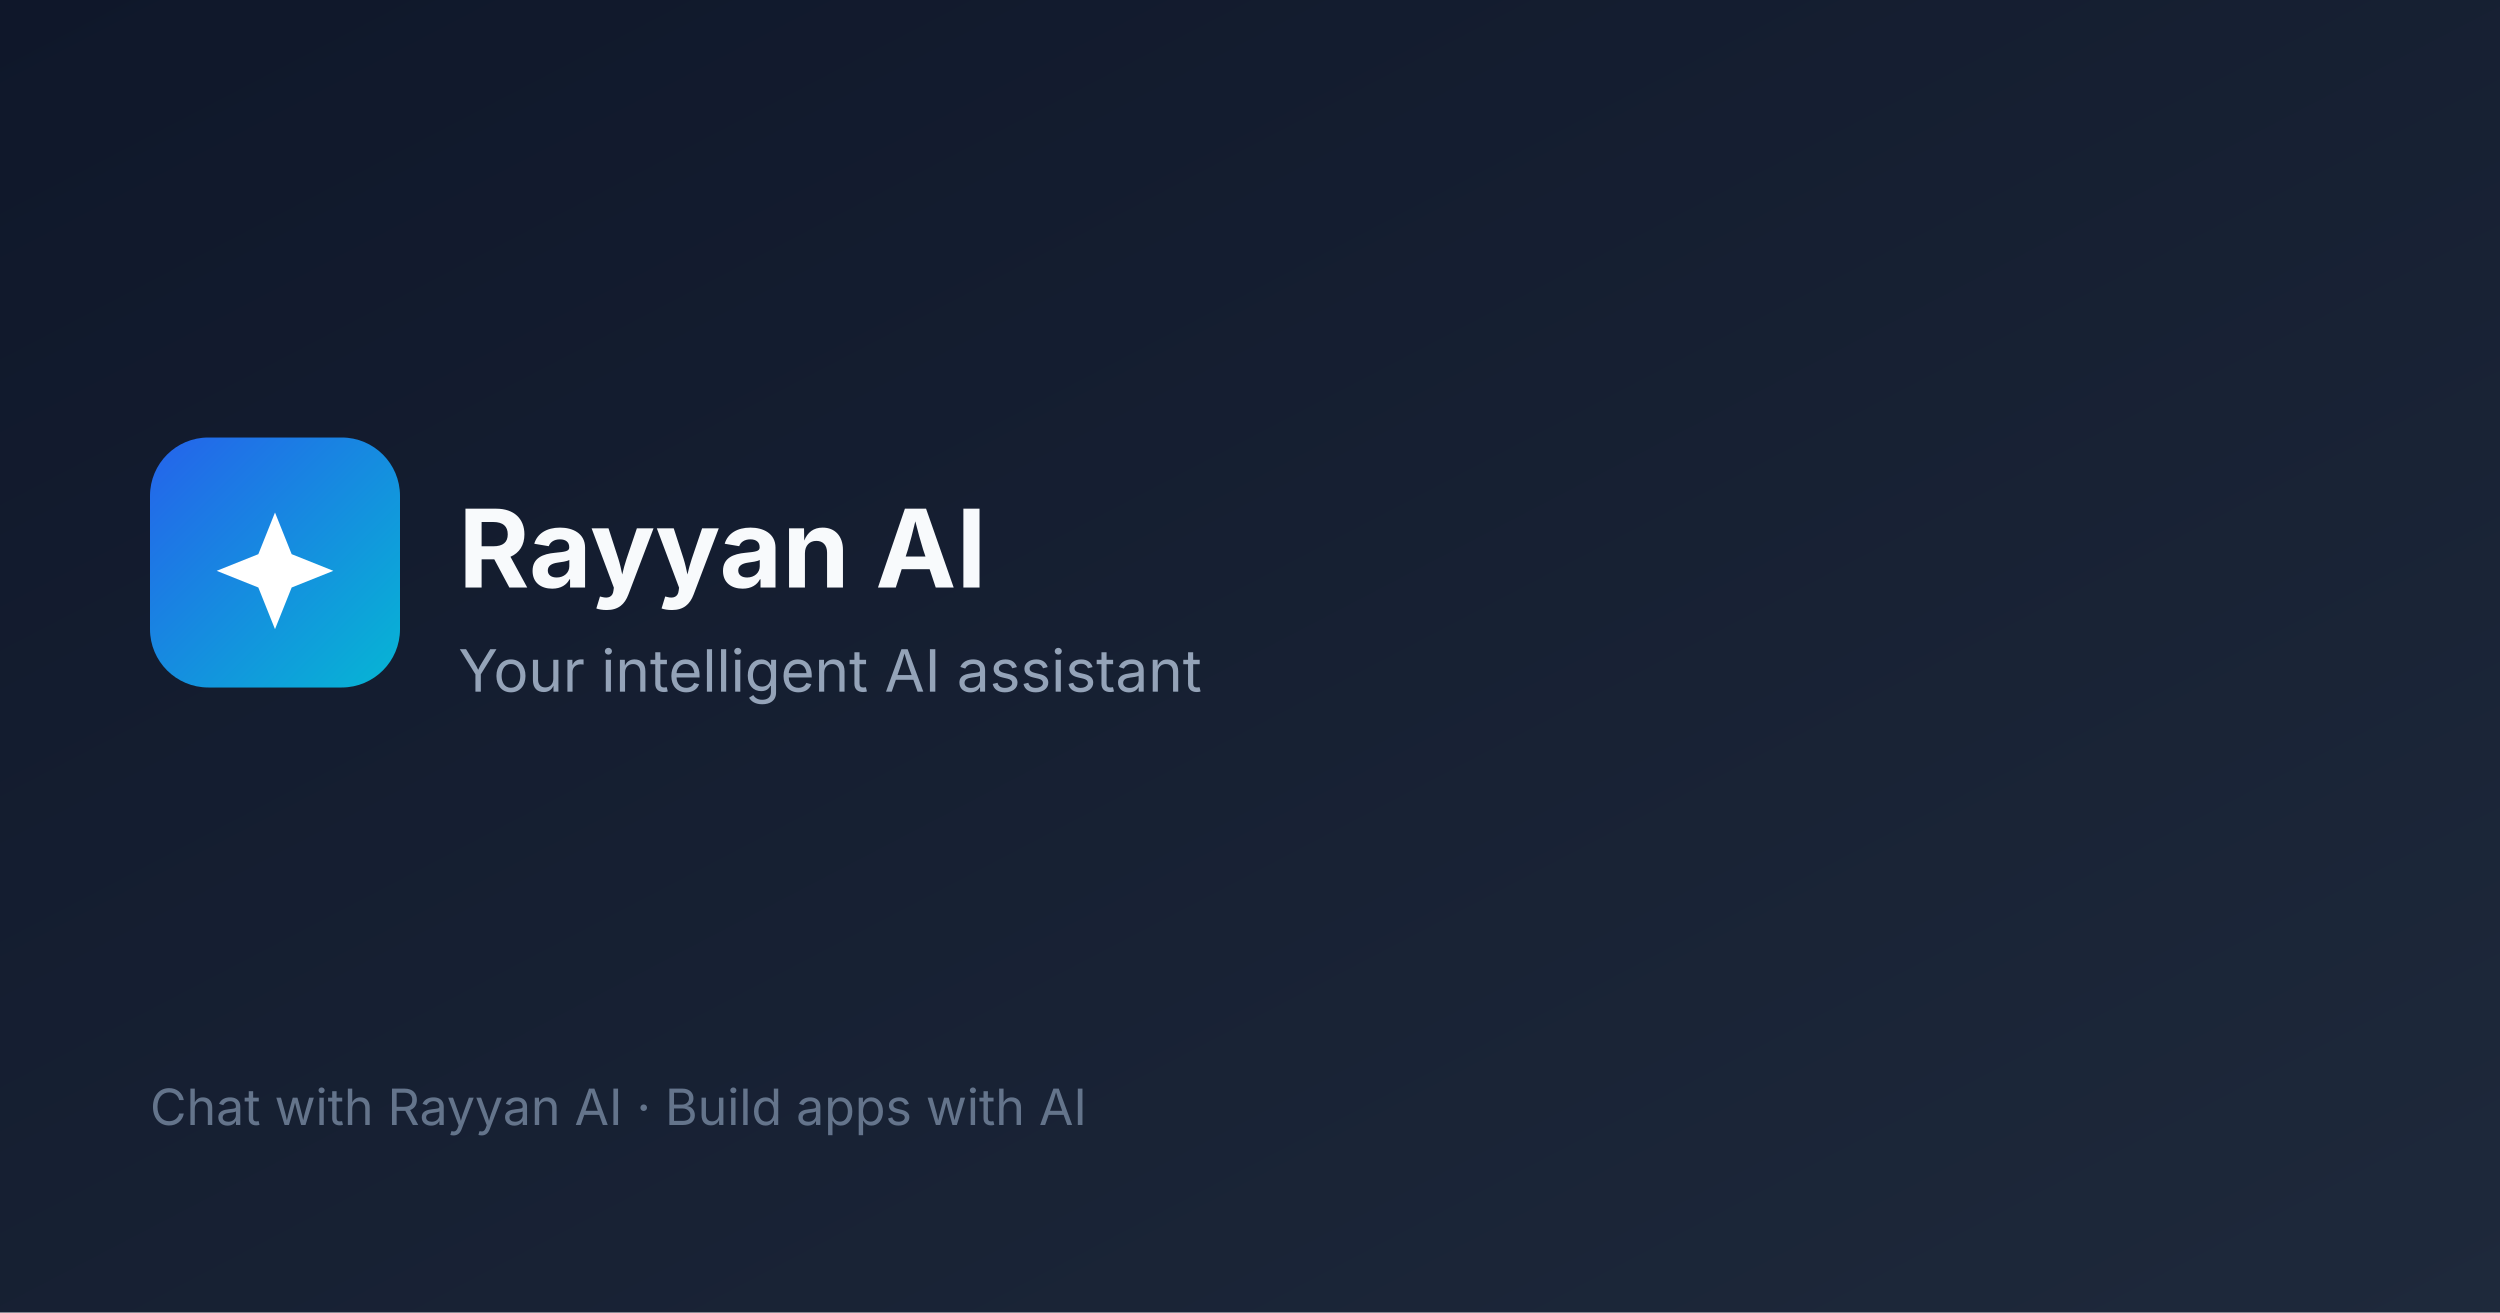
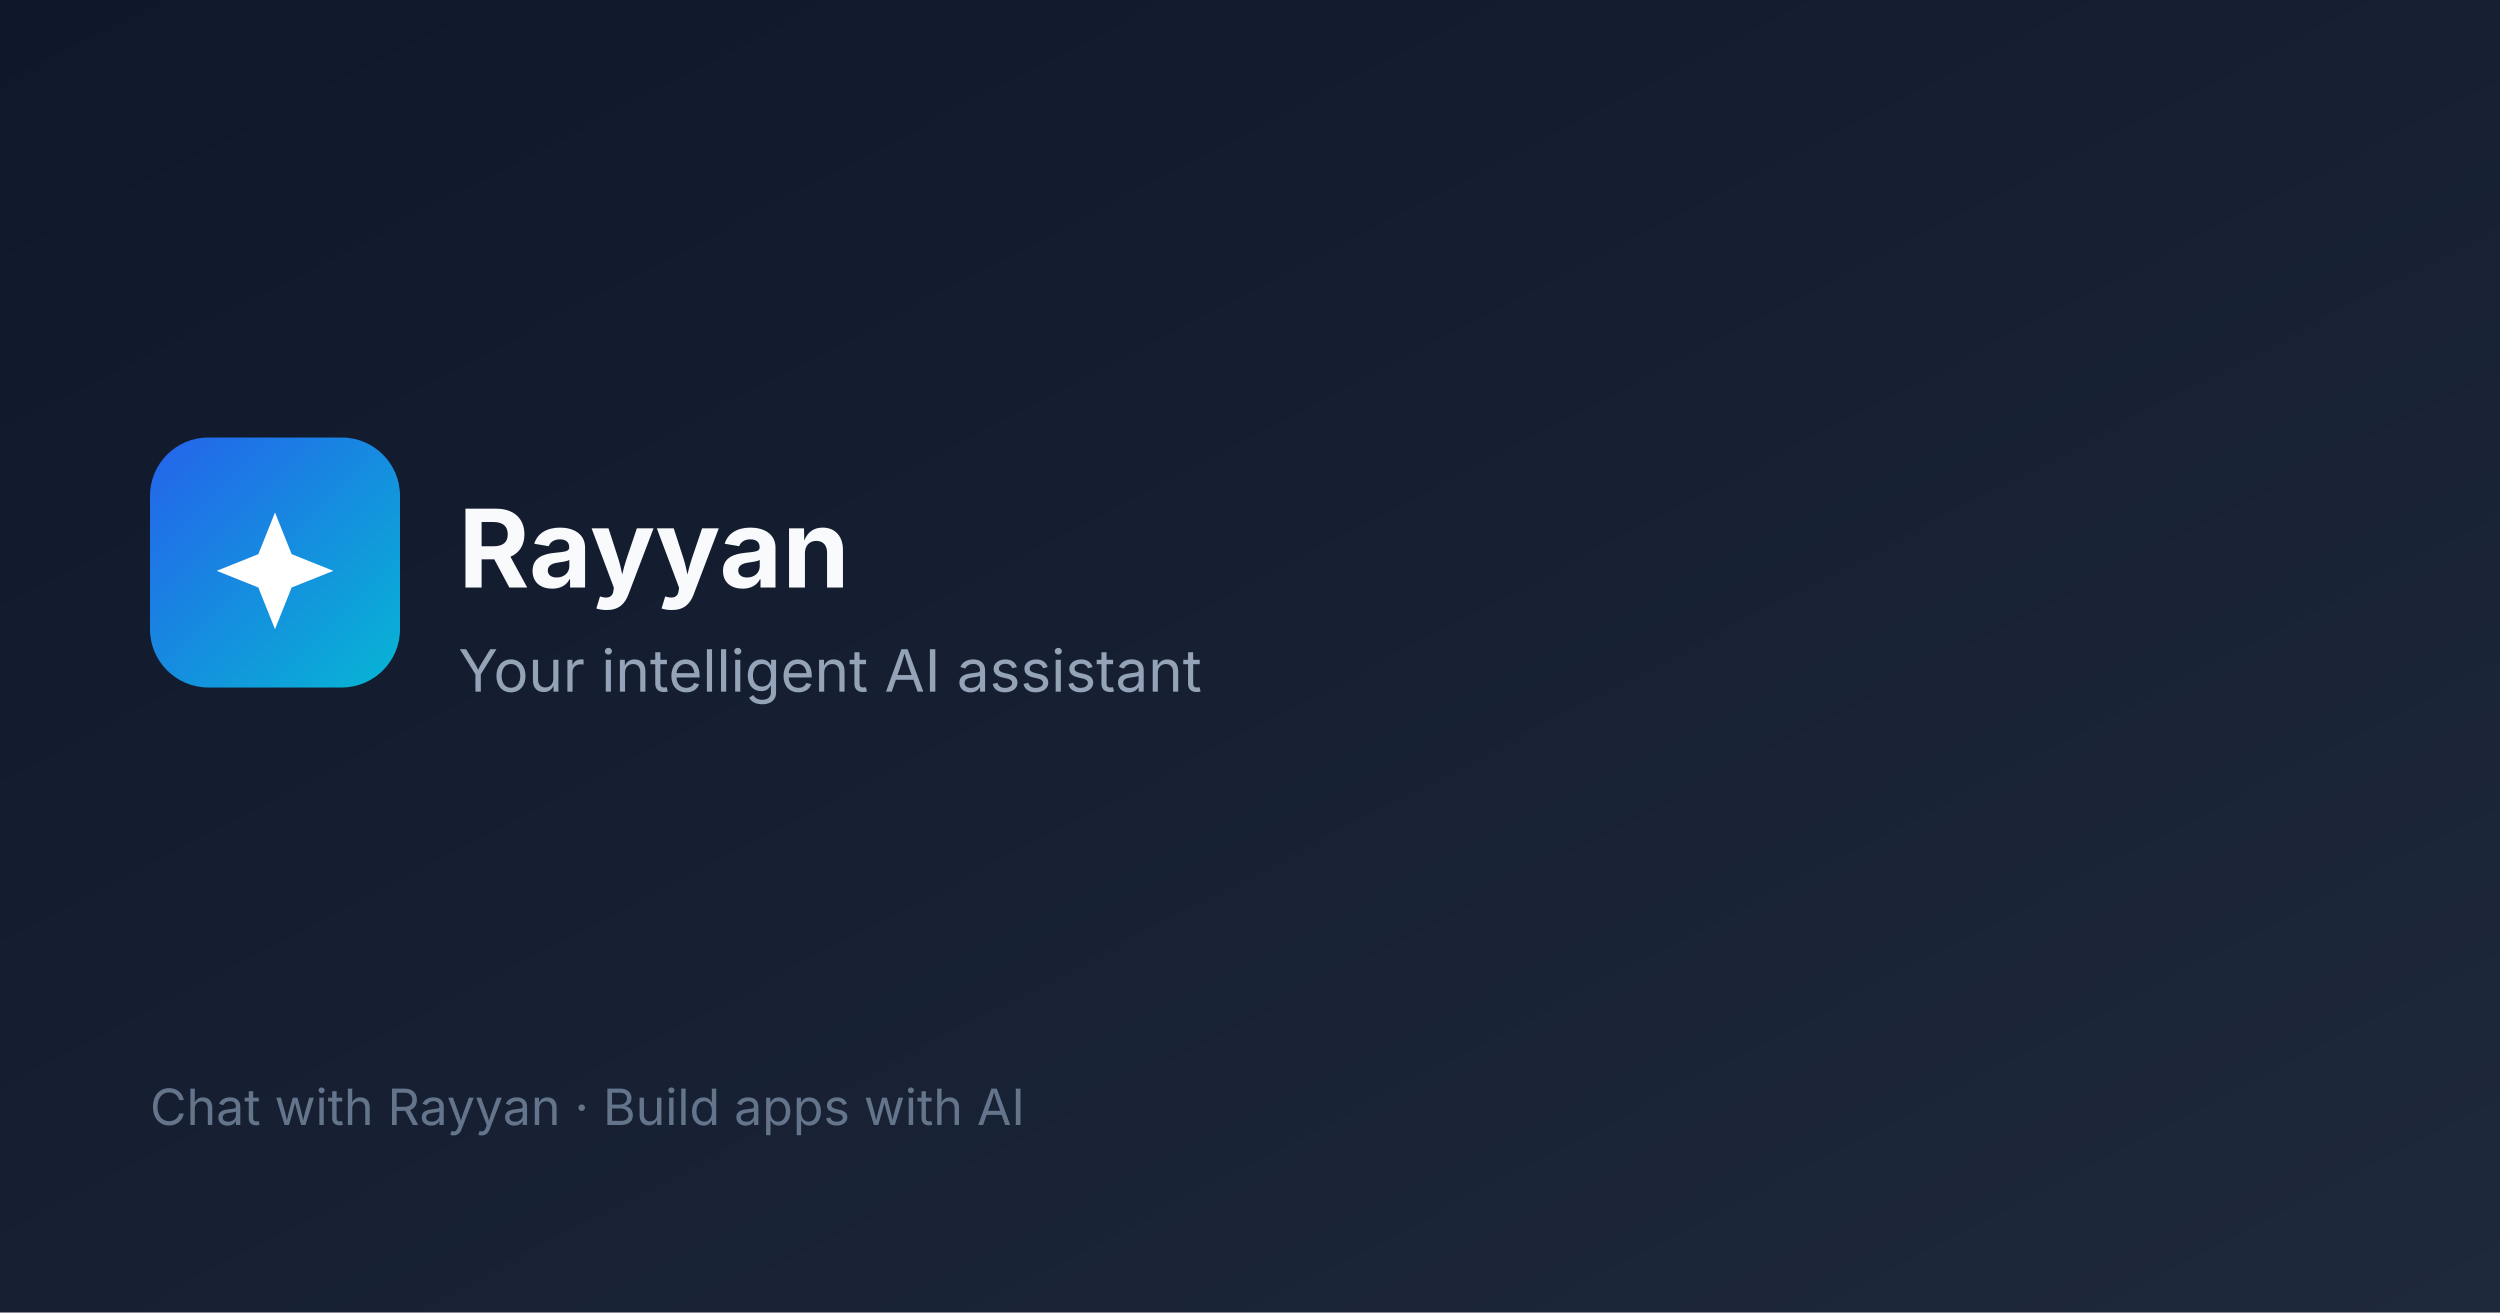
<svg xmlns="http://www.w3.org/2000/svg" viewBox="0 0 1200 630" width="1200" height="630">
  <defs>
    <linearGradient id="bg" x1="0" y1="0" x2="1" y2="1">
      <stop offset="0" stop-color="#0f172a" />
      <stop offset="1" stop-color="#1e293b" />
    </linearGradient>
    <linearGradient id="g" x1="0" y1="0" x2="1" y2="1">
      <stop offset="0" stop-color="#2563eb" />
      <stop offset="1" stop-color="#06b6d4" />
    </linearGradient>
  </defs>
  <rect width="1200" height="630" fill="url(#bg)" />
  <rect x="72" y="210" width="120" height="120" rx="28" fill="url(#g)" />
  <path d="M132 246l8 20 20 8-20 8-8 20-8-20-20-8 20-8 8-20z" fill="#fff" />
-   <text x="220" y="282" font-family="system-ui, -apple-system, sans-serif" font-size="52" font-weight="700" fill="#f8fafc">Rayyan AI</text>
+   <text x="220" y="282" font-family="system-ui, -apple-system, sans-serif" font-size="52" font-weight="700" fill="#f8fafc">Rayyan</text>
  <text x="220" y="332" font-family="system-ui, -apple-system, sans-serif" font-size="28" fill="#94a3b8">Your intelligent AI assistant</text>
-   <text x="72" y="540" font-family="system-ui, -apple-system, sans-serif" font-size="24" fill="#64748b">Chat with Rayyan AI  ·  Build apps with AI</text>
+   <text x="72" y="540" font-family="system-ui, -apple-system, sans-serif" font-size="24" fill="#64748b">Chat with Rayyan  ·  Build apps with AI</text>
</svg>
